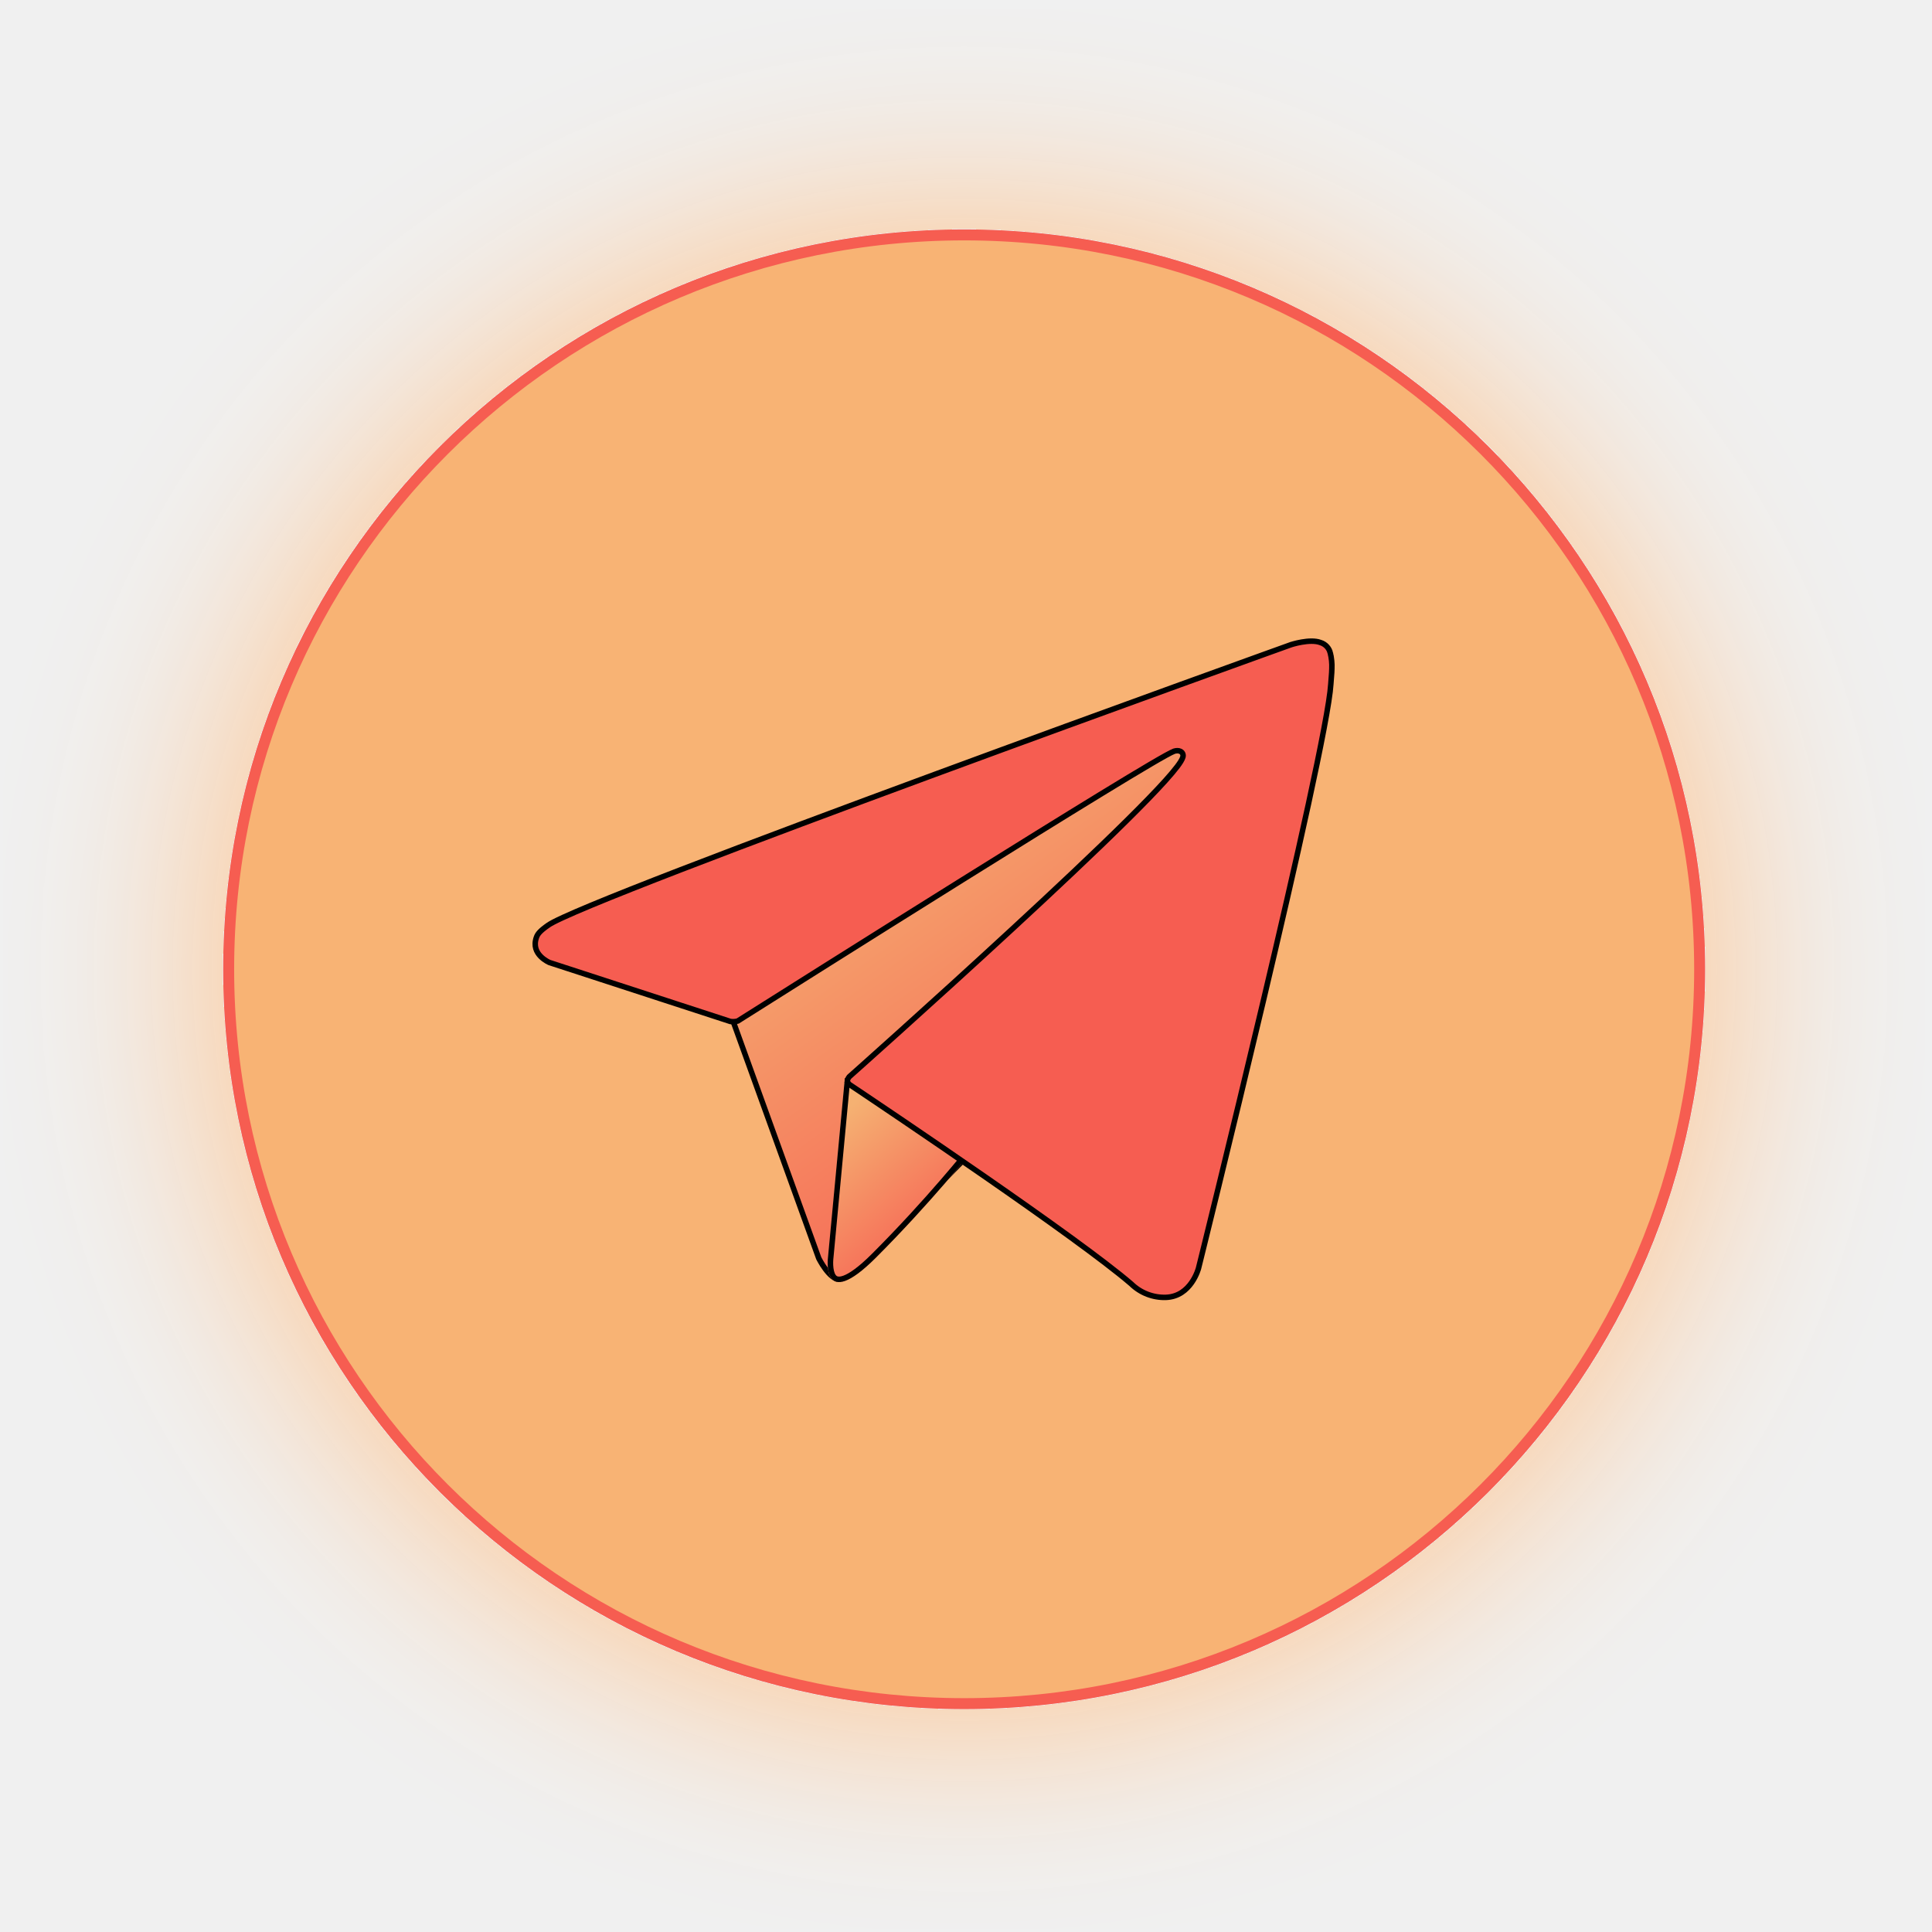
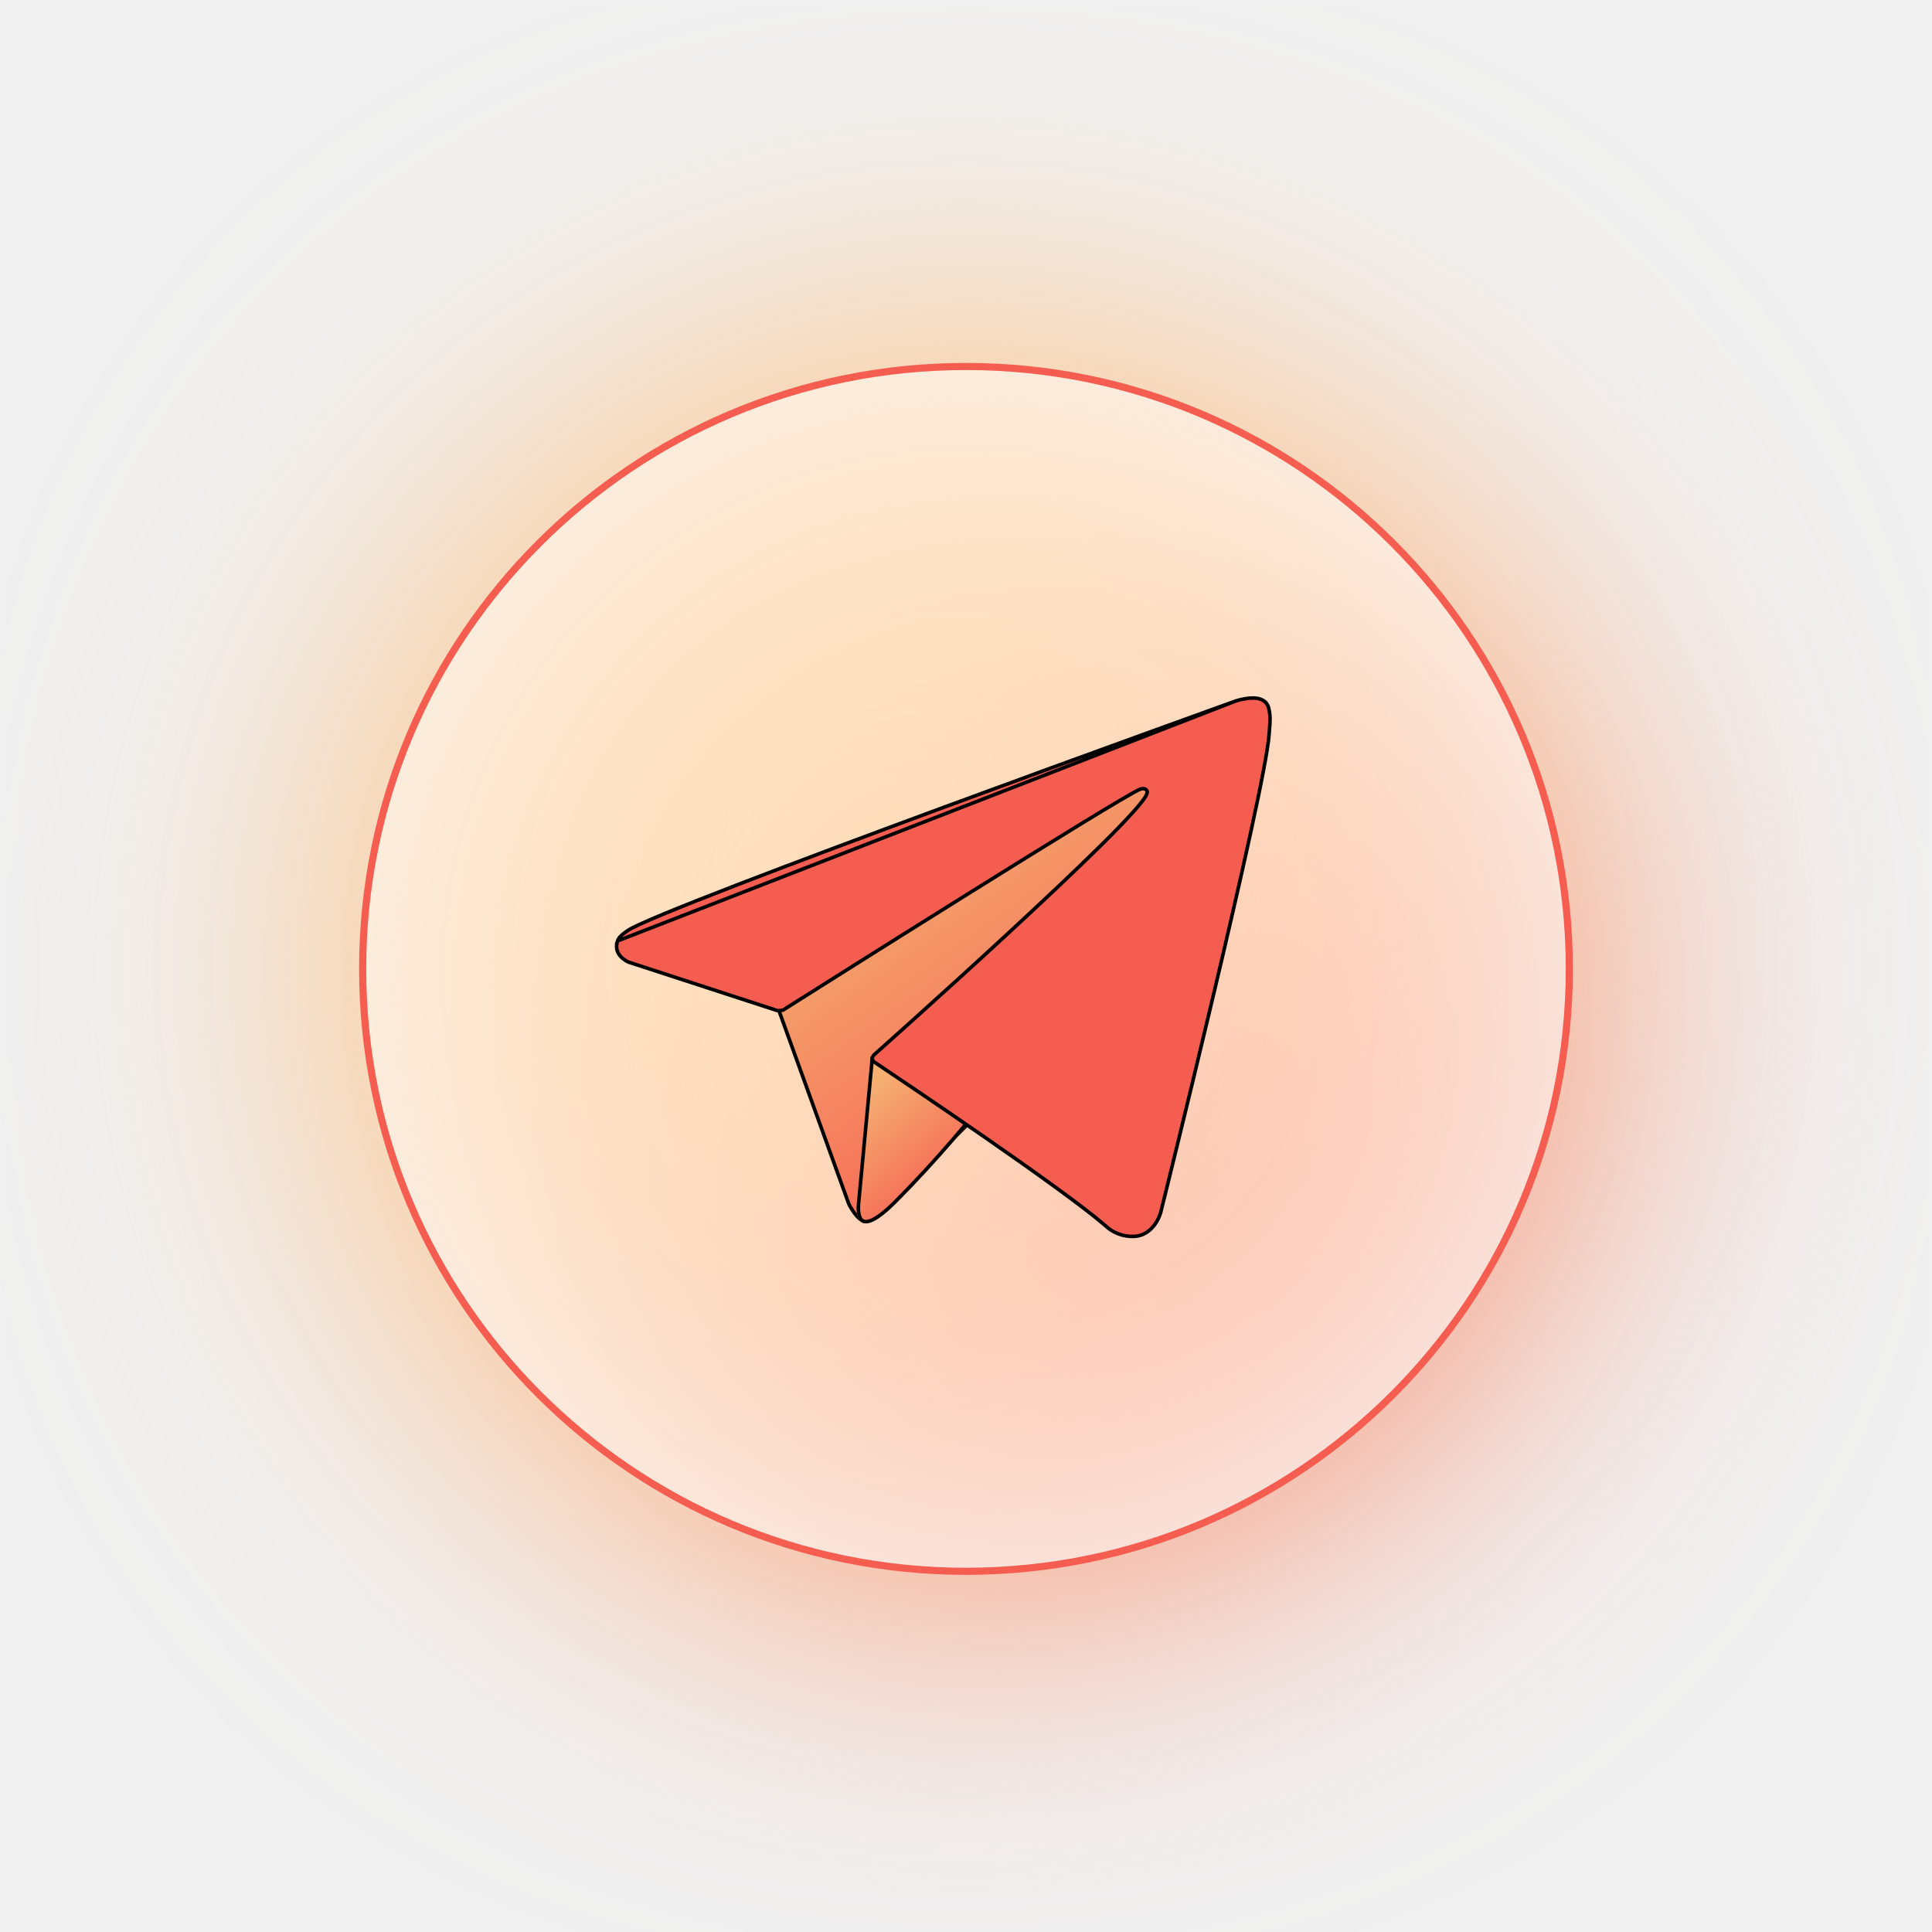
- <svg xmlns="http://www.w3.org/2000/svg" width="176" height="176" viewBox="0 0 176 176" fill="none">
-   <g filter="url(#filter0_d_8966_2042)">
-     <path d="M154.834 88.298C154.834 125.245 124.837 155.197 87.832 155.197C50.827 155.197 20.83 125.245 20.83 88.298C20.83 51.351 50.827 21.398 87.832 21.398C124.837 21.398 154.834 51.351 154.834 88.298Z" fill="#F8B374" stroke="#F65D51" />
-     <path d="M74.582 114.611L66.58 92.465L66.857 86.933L110.683 66.392L93.273 100.02L93.252 100.042L93.118 100.181C93.001 100.302 92.829 100.481 92.61 100.708C92.171 101.162 91.543 101.811 90.786 102.59C89.272 104.148 87.242 106.224 85.179 108.301C83.115 110.378 81.02 112.453 79.374 114.009C78.55 114.787 77.843 115.432 77.308 115.882C77.041 116.107 76.821 116.28 76.655 116.395C76.571 116.453 76.506 116.492 76.458 116.517C76.434 116.529 76.42 116.535 76.413 116.537C76.229 116.532 76.024 116.44 75.806 116.267C75.585 116.091 75.374 115.85 75.188 115.599C75.003 115.35 74.85 115.1 74.742 114.91C74.688 114.816 74.647 114.738 74.618 114.683C74.604 114.656 74.593 114.635 74.586 114.621L74.582 114.611Z" fill="url(#paint0_linear_8966_2042)" stroke="black" stroke-width="0.5" />
-     <mask id="path-3-inside-1_8966_2042" fill="white">
-       <path d="M76.966 98.197L75.425 114.566C75.425 114.566 74.781 119.581 79.795 114.566C84.809 109.55 88.511 104.887 88.511 104.887" />
-     </mask>
-     <path d="M76.966 98.197L75.425 114.566C75.425 114.566 74.781 119.581 79.795 114.566C84.809 109.55 88.511 104.887 88.511 104.887" fill="url(#paint1_linear_8966_2042)" />
-     <path d="M75.425 114.566L75.921 114.63L75.922 114.621L75.923 114.613L75.425 114.566ZM76.468 98.15L74.928 114.519L75.923 114.613L77.463 98.244L76.468 98.15ZM75.425 114.566C74.93 114.502 74.93 114.502 74.929 114.503C74.929 114.503 74.929 114.503 74.929 114.503C74.929 114.504 74.929 114.504 74.929 114.505C74.929 114.506 74.929 114.507 74.929 114.509C74.928 114.513 74.928 114.517 74.927 114.523C74.926 114.535 74.924 114.551 74.922 114.572C74.918 114.613 74.913 114.67 74.908 114.741C74.9 114.881 74.894 115.076 74.903 115.294C74.922 115.702 75.001 116.304 75.329 116.745C75.504 116.981 75.755 117.176 76.094 117.256C76.424 117.334 76.785 117.291 77.168 117.151C77.919 116.877 78.883 116.185 80.149 114.919L79.442 114.212C78.2 115.454 77.364 116.016 76.826 116.212C76.564 116.307 76.409 116.303 76.324 116.283C76.248 116.265 76.188 116.225 76.131 116.148C75.993 115.962 75.92 115.623 75.903 115.248C75.895 115.075 75.9 114.917 75.907 114.802C75.91 114.745 75.914 114.7 75.917 114.67C75.918 114.655 75.92 114.644 75.921 114.637C75.921 114.633 75.921 114.631 75.921 114.63C75.921 114.629 75.921 114.629 75.921 114.629C75.921 114.629 75.921 114.629 75.921 114.629C75.921 114.629 75.921 114.629 75.921 114.629C75.921 114.629 75.921 114.63 75.425 114.566ZM80.149 114.919C82.667 112.401 84.854 109.972 86.411 108.173C87.19 107.273 87.812 106.531 88.24 106.013C88.454 105.753 88.619 105.55 88.731 105.412C88.787 105.343 88.829 105.289 88.858 105.254C88.873 105.236 88.883 105.222 88.891 105.213C88.895 105.208 88.897 105.204 88.899 105.202C88.9 105.201 88.901 105.2 88.901 105.199C88.902 105.199 88.902 105.199 88.902 105.199C88.902 105.198 88.902 105.198 88.902 105.198C88.902 105.198 88.902 105.198 88.511 104.887C88.119 104.577 88.119 104.577 88.119 104.577C88.119 104.577 88.119 104.577 88.119 104.577C88.119 104.577 88.119 104.577 88.119 104.577C88.118 104.578 88.118 104.578 88.117 104.58C88.115 104.582 88.112 104.585 88.109 104.589C88.102 104.598 88.092 104.611 88.078 104.628C88.05 104.663 88.008 104.715 87.953 104.783C87.843 104.919 87.68 105.12 87.468 105.376C87.045 105.889 86.428 106.625 85.655 107.518C84.109 109.305 81.938 111.715 79.442 114.212L80.149 114.919Z" fill="black" mask="url(#path-3-inside-1_8966_2042)" />
-     <path d="M48.868 85.386L48.868 85.386C48.972 85.089 49.18 84.808 49.958 84.269L49.958 84.268C50.166 84.124 50.61 83.893 51.283 83.583C51.948 83.277 52.82 82.9 53.87 82.464C55.967 81.592 58.766 80.485 62.024 79.227C68.539 76.712 76.884 73.597 85.115 70.561C93.347 67.525 101.464 64.569 107.523 62.372C110.553 61.273 113.068 60.364 114.826 59.73C115.705 59.413 116.395 59.165 116.864 58.996L117.4 58.803L117.538 58.753L117.572 58.741L117.579 58.738L117.58 58.738L117.581 58.738L117.583 58.737L117.583 58.737L117.597 58.732C117.609 58.728 117.628 58.722 117.653 58.715C117.702 58.7 117.774 58.678 117.864 58.654C118.045 58.604 118.297 58.543 118.58 58.494C119.159 58.393 119.819 58.354 120.285 58.531L120.292 58.534L120.3 58.536C120.521 58.605 120.72 58.731 120.877 58.902C121.034 59.072 121.142 59.282 121.192 59.508L121.191 59.508L121.193 59.514C121.303 59.968 121.349 60.435 121.329 60.902L121.329 60.902L121.329 60.909C121.326 61.162 121.307 61.395 121.283 61.681C121.267 61.868 121.25 62.077 121.234 62.329L121.234 62.329C121.138 63.878 120.341 67.971 119.191 73.266C118.042 78.551 116.547 85.009 115.064 91.272C113.581 97.534 112.111 103.6 111.011 108.1C110.461 110.35 110.003 112.209 109.684 113.505C109.524 114.153 109.398 114.661 109.313 115.006L109.215 115.4L109.19 115.501L109.184 115.526L109.182 115.533L109.182 115.533L109.182 115.533L109.182 115.533L109.182 115.534L109.182 115.534L109.181 115.538L109.175 115.558C109.17 115.575 109.162 115.602 109.151 115.637C109.129 115.707 109.094 115.809 109.044 115.932C108.944 116.179 108.787 116.508 108.557 116.838C108.097 117.497 107.361 118.144 106.215 118.187C105.634 118.206 105.056 118.107 104.514 117.898C103.971 117.688 103.477 117.371 103.059 116.966L103.054 116.961L103.048 116.956C98.125 112.721 81.143 101.309 77.4 98.805C77.345 98.768 77.299 98.719 77.265 98.662L77.051 98.792L77.265 98.662C77.231 98.606 77.209 98.542 77.201 98.476L77.2 98.466L77.198 98.457C77.19 98.418 77.207 98.34 77.268 98.234C77.294 98.188 77.322 98.148 77.343 98.119C77.348 98.113 77.352 98.107 77.356 98.102C77.36 98.097 77.364 98.092 77.367 98.088L77.375 98.081L77.438 98.025L77.686 97.804C77.902 97.611 78.22 97.328 78.625 96.966C79.435 96.242 80.592 95.206 81.983 93.953C84.766 91.447 88.484 88.078 92.227 84.622C95.97 81.167 99.739 77.623 102.623 74.77C104.064 73.344 105.287 72.088 106.175 71.101C106.618 70.608 106.981 70.178 107.247 69.827C107.505 69.485 107.695 69.187 107.758 68.964L107.758 68.964C107.786 68.865 107.786 68.755 107.739 68.652C107.692 68.55 107.61 68.482 107.523 68.441C107.358 68.364 107.154 68.374 106.967 68.431L106.96 68.433L106.953 68.436C106.81 68.489 106.544 68.625 106.191 68.82C105.83 69.019 105.36 69.29 104.796 69.621C103.669 70.283 102.164 71.191 100.401 72.268C96.877 74.421 92.322 77.248 87.713 80.127C78.541 85.855 69.148 91.786 67.203 93.014C66.985 93.075 66.756 93.088 66.533 93.052L50.057 87.684L50.048 87.68C50.036 87.674 50.018 87.666 49.994 87.655C49.947 87.632 49.879 87.597 49.798 87.549C49.636 87.453 49.429 87.31 49.242 87.117C48.875 86.739 48.59 86.181 48.868 85.386Z" fill="#F65D51" stroke="black" stroke-width="0.5" />
+ <svg xmlns="http://www.w3.org/2000/svg" width="271" height="271" viewBox="0 0 271 271" fill="none">
+   <g filter="url(#filter0_f_9214_2101)">
+     <path d="M135.5 220.906C182.515 220.906 220.629 182.85 220.629 135.906C220.629 88.962 182.515 50.906 135.5 50.906C88.484 50.906 50.37 88.962 50.37 135.906C50.37 182.85 88.484 220.906 135.5 220.906Z" fill="url(#paint0_linear_9214_2101)" />
+     <path d="M220.129 135.906C220.129 182.574 182.24 220.406 135.5 220.406C88.759 220.406 50.87 182.574 50.87 135.906C50.87 89.239 88.759 51.406 135.5 51.406C182.24 51.406 220.129 89.239 220.129 135.906Z" stroke="#F65D51" />
  </g>
+   <path d="M220.129 135.906C220.129 182.574 182.24 220.406 135.5 220.406C88.759 220.406 50.87 182.574 50.87 135.906C50.87 89.239 88.759 51.406 135.5 51.406C182.24 51.406 220.129 89.239 220.129 135.906Z" fill="white" fill-opacity="0.5" stroke="#F65D51" />
+   <path d="M119.061 168.881L108.964 140.935L109.315 133.906L164.796 107.904L142.747 150.492L142.714 150.526L142.545 150.701C142.398 150.855 142.181 151.08 141.904 151.366C141.35 151.939 140.558 152.758 139.603 153.74C137.694 155.705 135.134 158.324 132.532 160.943C129.929 163.563 127.286 166.18 125.209 168.142C124.171 169.124 123.277 169.939 122.602 170.507C122.264 170.792 121.985 171.011 121.772 171.158C121.666 171.232 121.581 171.284 121.517 171.316C121.466 171.342 121.443 171.348 121.441 171.349C121.185 171.346 120.909 171.22 120.625 170.994C120.339 170.767 120.069 170.459 119.833 170.14C119.598 169.823 119.403 169.505 119.266 169.265C119.198 169.145 119.145 169.045 119.109 168.976C119.091 168.942 119.077 168.915 119.068 168.896L119.061 168.881Z" fill="url(#paint1_linear_9214_2101)" stroke="black" stroke-width="0.5" />
+   <mask id="path-5-inside-1_9214_2101" fill="white">
+     <path d="M122.127 148.155L120.184 168.798C120.184 168.798 119.371 175.123 125.695 168.798C132.019 162.473 136.687 156.592 136.687 156.592" />
+   </mask>
+   <path d="M122.127 148.155L120.184 168.798C120.184 168.798 119.371 175.123 125.695 168.798C132.019 162.473 136.687 156.592 136.687 156.592" fill="url(#paint2_linear_9214_2101)" />
+   <path d="M120.184 168.798L120.68 168.861L120.681 168.853L120.682 168.845L120.184 168.798ZM121.629 148.108L119.687 168.751L120.682 168.845L122.625 148.202L121.629 148.108ZM120.184 168.798C119.688 168.734 119.688 168.734 119.688 168.734C119.688 168.735 119.688 168.735 119.688 168.735C119.688 168.736 119.688 168.736 119.688 168.737C119.688 168.738 119.688 168.74 119.687 168.742C119.687 168.746 119.686 168.752 119.685 168.759C119.684 168.773 119.682 168.793 119.679 168.818C119.674 168.868 119.668 168.939 119.663 169.026C119.652 169.2 119.644 169.441 119.657 169.71C119.68 170.221 119.779 170.945 120.167 171.468C120.373 171.745 120.665 171.971 121.057 172.064C121.441 172.155 121.87 172.106 122.338 171.936C123.257 171.601 124.456 170.745 126.049 169.151L125.342 168.444C123.773 170.013 122.701 170.739 121.995 170.996C121.649 171.122 121.426 171.124 121.288 171.091C121.158 171.06 121.057 170.989 120.97 170.872C120.771 170.604 120.677 170.142 120.656 169.664C120.645 169.44 120.652 169.236 120.661 169.088C120.665 169.014 120.671 168.956 120.674 168.916C120.676 168.897 120.678 168.882 120.679 168.872C120.68 168.868 120.68 168.865 120.68 168.863C120.68 168.862 120.68 168.861 120.68 168.861C120.68 168.861 120.68 168.861 120.68 168.861C120.68 168.861 120.68 168.861 120.68 168.861C120.68 168.861 120.68 168.861 120.184 168.798ZM126.049 169.151C129.221 165.978 131.978 162.917 133.94 160.65C134.922 159.516 135.706 158.581 136.244 157.928C136.514 157.601 136.722 157.346 136.863 157.171C136.933 157.084 136.987 157.017 137.023 156.972C137.041 156.95 137.055 156.932 137.064 156.921C137.069 156.915 137.072 156.911 137.075 156.908C137.076 156.906 137.077 156.905 137.077 156.904C137.078 156.904 137.078 156.903 137.078 156.903C137.078 156.903 137.078 156.903 137.078 156.903C137.078 156.903 137.078 156.903 136.687 156.592C136.295 156.281 136.295 156.281 136.295 156.281C136.295 156.281 136.295 156.281 136.295 156.281C136.295 156.281 136.295 156.282 136.295 156.282C136.294 156.283 136.293 156.284 136.292 156.285C136.29 156.288 136.287 156.292 136.282 156.297C136.274 156.308 136.26 156.325 136.243 156.347C136.207 156.391 136.155 156.457 136.085 156.543C135.946 156.715 135.74 156.968 135.473 157.291C134.939 157.939 134.16 158.869 133.184 159.996C131.232 162.25 128.493 165.292 125.342 168.444L126.049 169.151Z" fill="black" mask="url(#path-5-inside-1_9214_2101)" />
+   <path d="M86.631 131.976L86.631 131.976C86.27 133.008 86.643 133.737 87.118 134.227C87.359 134.475 87.625 134.66 87.833 134.783C87.936 134.844 88.024 134.889 88.085 134.918C88.116 134.933 88.139 134.944 88.155 134.951L88.169 134.957L108.955 141.729C109.251 141.778 109.555 141.761 109.843 141.679C112.278 140.141 124.137 132.652 135.716 125.421C141.53 121.791 147.273 118.225 151.718 115.51C153.94 114.153 155.839 113.007 157.26 112.172C157.97 111.755 158.562 111.414 159.016 111.164C159.464 110.917 159.793 110.747 159.969 110.683L159.976 110.68L159.983 110.678C160.211 110.609 160.45 110.6 160.638 110.688C160.736 110.734 160.826 110.81 160.878 110.922C160.93 111.035 160.931 111.157 160.899 111.27C160.822 111.538 160.591 111.905 160.265 112.336C159.931 112.778 159.475 113.318 158.916 113.939C157.798 115.183 156.257 116.766 154.439 118.564C150.804 122.161 146.051 126.629 141.331 130.987C136.611 135.345 131.921 139.594 128.412 142.754C126.658 144.334 125.198 145.641 124.177 146.554C123.667 147.01 123.266 147.367 122.993 147.611L122.681 147.889L122.601 147.96L122.587 147.972L122.586 147.974C122.578 147.983 122.566 147.998 122.552 148.017C122.524 148.055 122.487 148.108 122.452 148.169C122.375 148.304 122.342 148.422 122.357 148.495L122.359 148.504L122.36 148.514C122.371 148.606 122.401 148.696 122.45 148.775C122.498 148.855 122.563 148.923 122.639 148.976C127.361 152.134 148.774 166.524 154.979 171.862L154.985 171.866L154.991 171.872C155.523 172.389 156.154 172.793 156.846 173.061C157.538 173.328 158.277 173.454 159.018 173.43C160.491 173.375 161.436 172.542 162.023 171.7C162.317 171.279 162.517 170.86 162.644 170.546C162.707 170.389 162.752 170.259 162.78 170.169C162.795 170.124 162.805 170.09 162.812 170.067L162.819 170.041L162.82 170.035L162.82 170.035L162.82 170.034L162.82 170.034L162.821 170.033L162.823 170.025L162.831 169.993L162.862 169.866L162.985 169.369C163.093 168.933 163.252 168.293 163.453 167.476C163.857 165.841 164.433 163.497 165.127 160.659C166.514 154.984 168.369 147.334 170.239 139.436C172.11 131.538 173.995 123.393 175.443 116.727C176.894 110.051 177.901 104.884 178.022 102.924L178.022 102.924C178.042 102.61 178.064 102.347 178.083 102.112C178.113 101.749 178.138 101.45 178.142 101.13L178.142 101.123L178.142 101.123C178.167 100.528 178.108 99.933 177.968 99.355L177.967 99.349L177.967 99.349C177.902 99.052 177.76 98.778 177.555 98.554L177.739 98.385L177.555 98.554C177.349 98.33 177.088 98.164 176.798 98.074L176.79 98.072L176.783 98.069C176.178 97.839 175.33 97.892 174.598 98.019C174.238 98.081 173.919 98.159 173.69 98.222C173.576 98.253 173.484 98.28 173.421 98.3C173.39 98.309 173.366 98.317 173.35 98.322L173.332 98.328L173.331 98.328L173.328 98.329L173.328 98.329L173.327 98.33L86.631 131.976ZM86.631 131.976C86.769 131.582 87.046 131.218 88.03 130.536L88.031 130.535C88.298 130.349 88.864 130.056 89.711 129.665C90.552 129.278 91.652 128.803 92.975 128.253C95.622 127.153 99.152 125.756 103.261 124.17C111.478 120.998 122.002 117.069 132.383 113.241C142.764 109.412 153.001 105.684 160.643 102.913C164.464 101.527 167.636 100.381 169.853 99.581C170.962 99.181 171.831 98.868 172.424 98.655L173.1 98.411L173.273 98.349L173.317 98.333L173.327 98.33L86.631 131.976Z" fill="#F65D51" stroke="black" stroke-width="0.5" />
  <defs>
-     <filter id="filter0_d_8966_2042" x="0.33" y="0.898" width="175.004" height="174.799" filterUnits="userSpaceOnUse" color-interpolation-filters="sRGB">
+     <filter id="filter0_f_9214_2101" x="0.37" y="0.906" width="270.259" height="270" filterUnits="userSpaceOnUse" color-interpolation-filters="sRGB">
      <feFlood flood-opacity="0" result="BackgroundImageFix" />
-       <feColorMatrix in="SourceAlpha" type="matrix" values="0 0 0 0 0 0 0 0 0 0 0 0 0 0 0 0 0 0 127 0" result="hardAlpha" />
-       <feOffset />
-       <feGaussianBlur stdDeviation="10" />
-       <feComposite in2="hardAlpha" operator="out" />
-       <feColorMatrix type="matrix" values="0 0 0 0 1 0 0 0 0 0.754 0 0 0 0 0.529 0 0 0 1 0" />
-       <feBlend mode="normal" in2="BackgroundImageFix" result="effect1_dropShadow_8966_2042" />
-       <feBlend mode="normal" in="SourceGraphic" in2="effect1_dropShadow_8966_2042" result="shape" />
+       <feBlend mode="normal" in="SourceGraphic" in2="BackgroundImageFix" result="shape" />
+       <feGaussianBlur stdDeviation="25" result="effect1_foregroundBlur_9214_2101" />
    </filter>
-     <linearGradient id="paint0_linear_8966_2042" x1="101.687" y1="111.73" x2="73.833" y2="72.629" gradientUnits="userSpaceOnUse">
+     <linearGradient id="paint0_linear_9214_2101" x1="50.37" y1="50.906" x2="220.629" y2="220.906" gradientUnits="userSpaceOnUse">
+       <stop offset="0.425" stop-color="#FFC17B" />
+       <stop offset="1" stop-color="#F65D51" />
+     </linearGradient>
+     <linearGradient id="paint1_linear_9214_2101" x1="153.305" y1="165.221" x2="118.177" y2="115.91" gradientUnits="userSpaceOnUse">
      <stop stop-color="#F65D51" />
      <stop offset="1" stop-color="#F5B172" />
    </linearGradient>
-     <linearGradient id="paint1_linear_8966_2042" x1="85.721" y1="114.948" x2="75.031" y2="102.951" gradientUnits="userSpaceOnUse">
+     <linearGradient id="paint2_linear_9214_2101" x1="133.168" y1="169.28" x2="119.687" y2="154.15" gradientUnits="userSpaceOnUse">
      <stop stop-color="#F65D51" />
      <stop offset="1" stop-color="#F5B172" />
    </linearGradient>
  </defs>
</svg>
